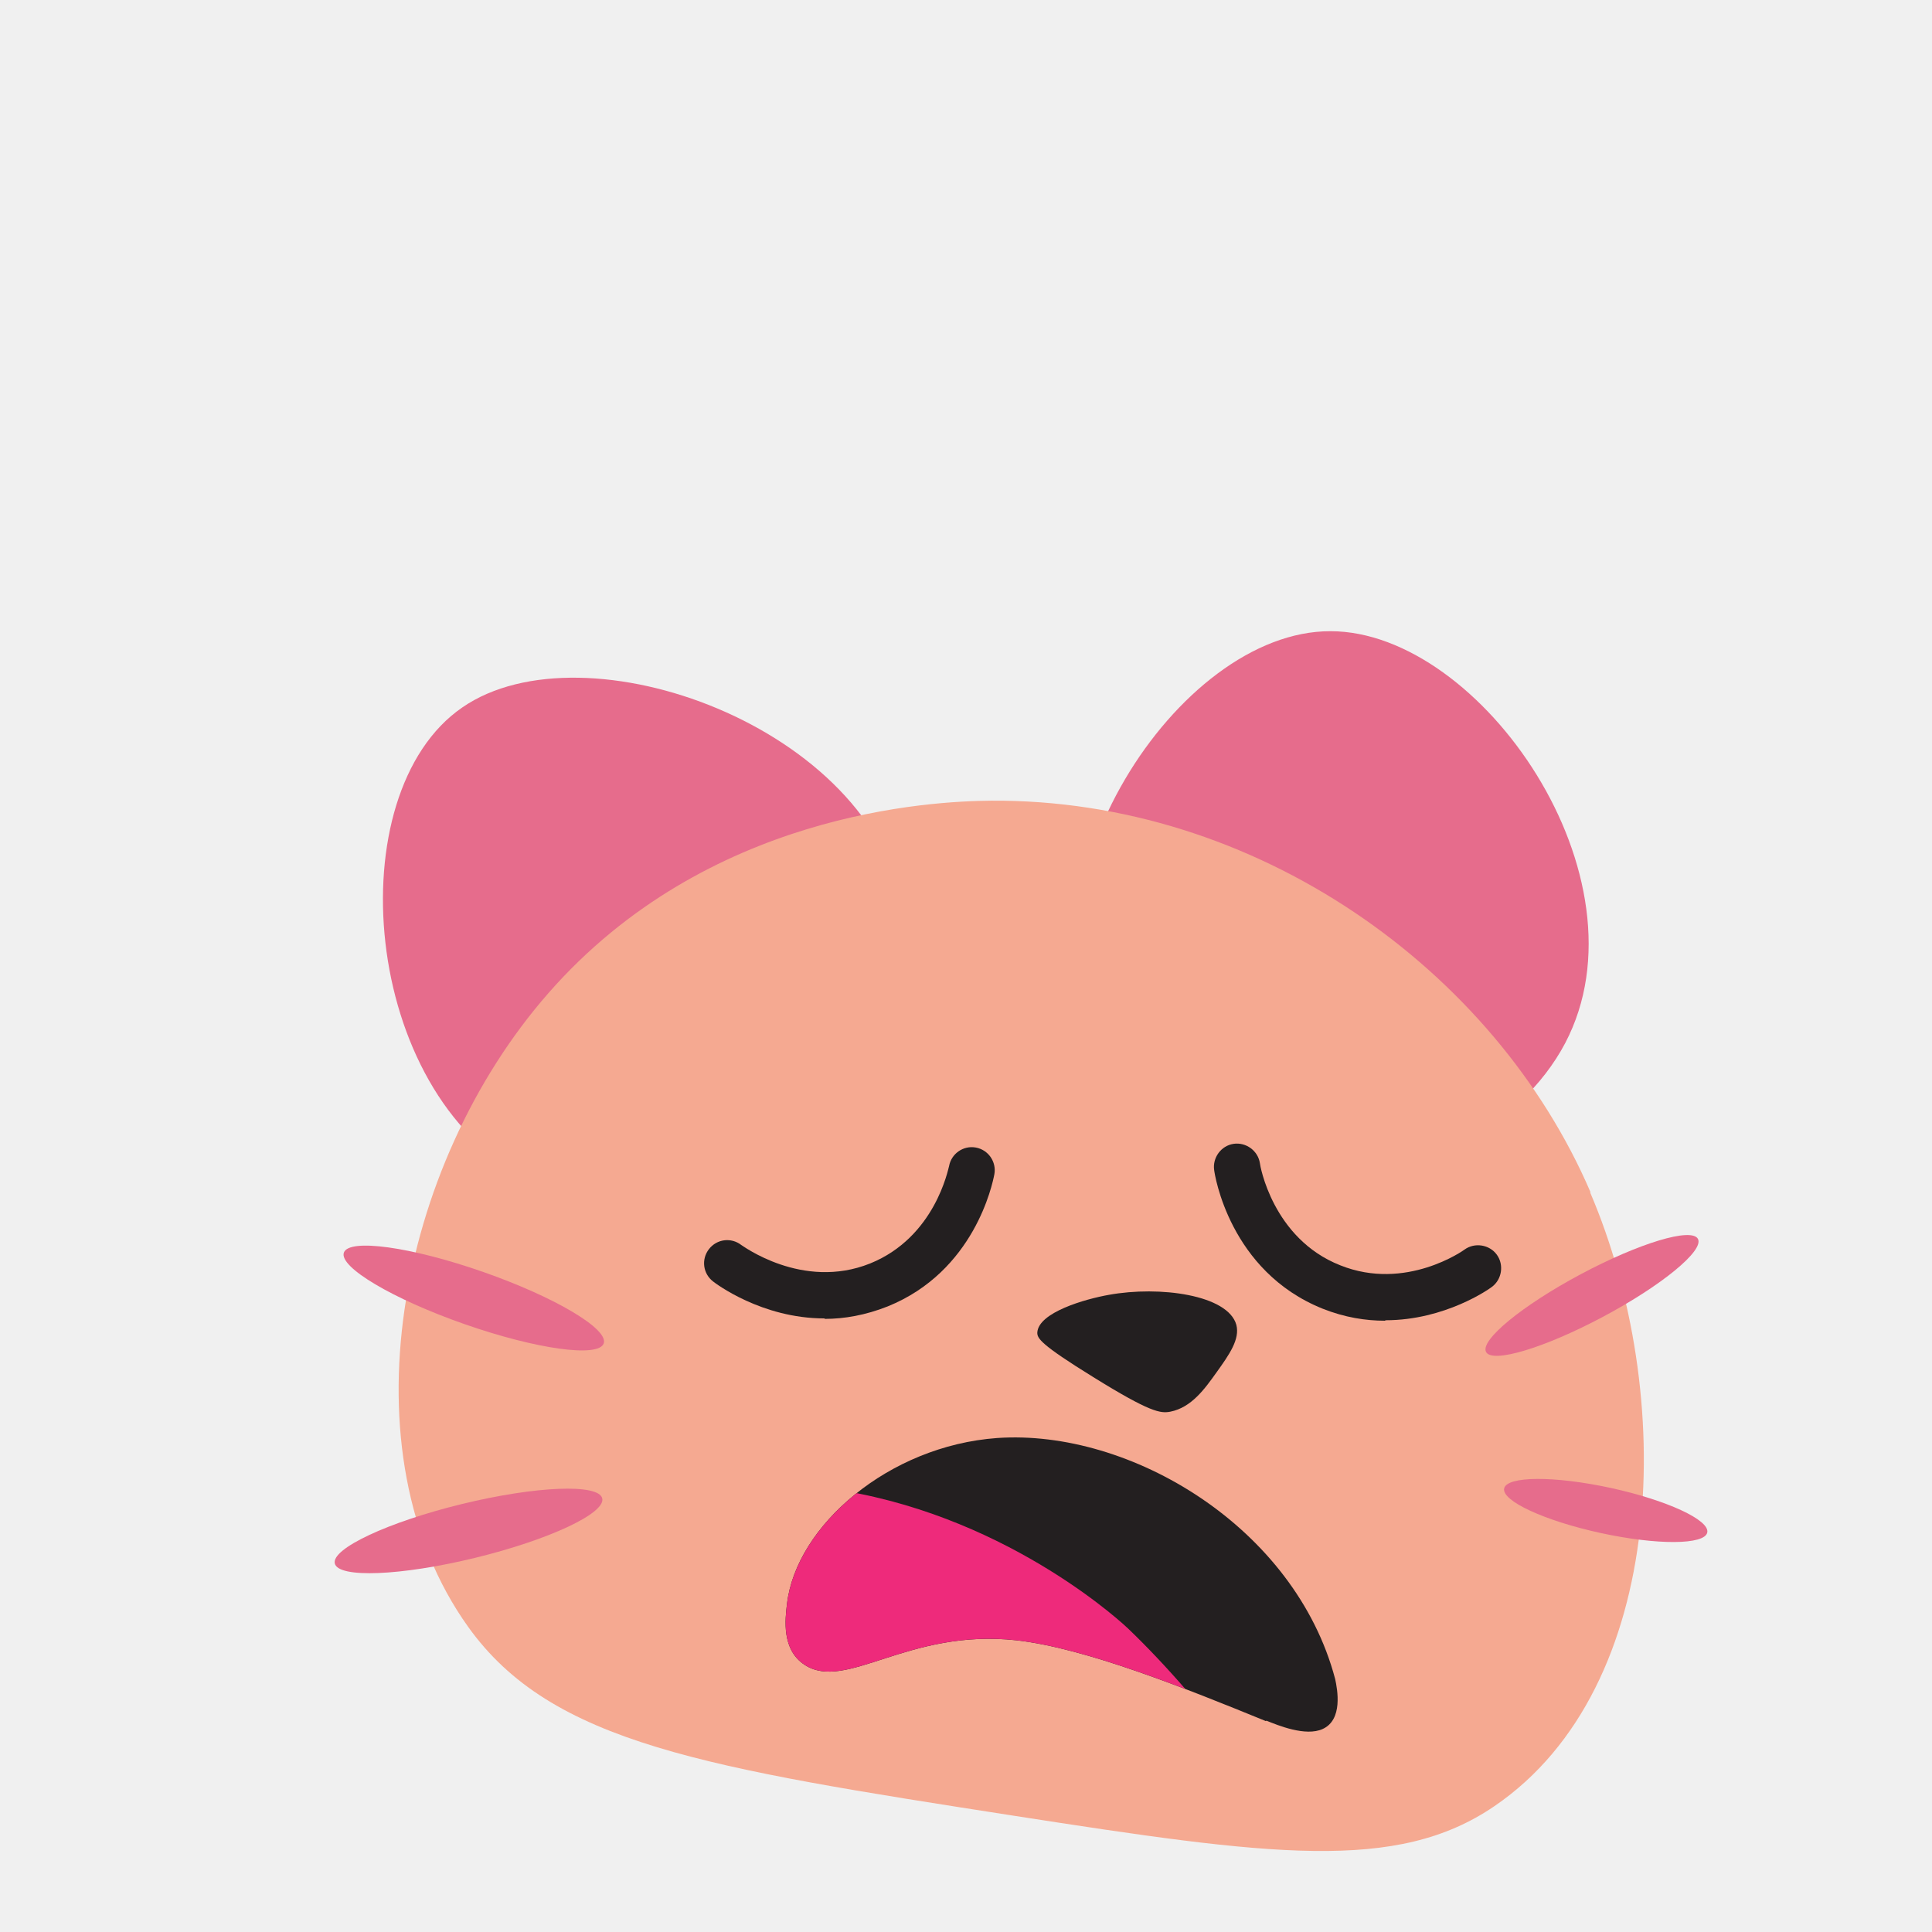
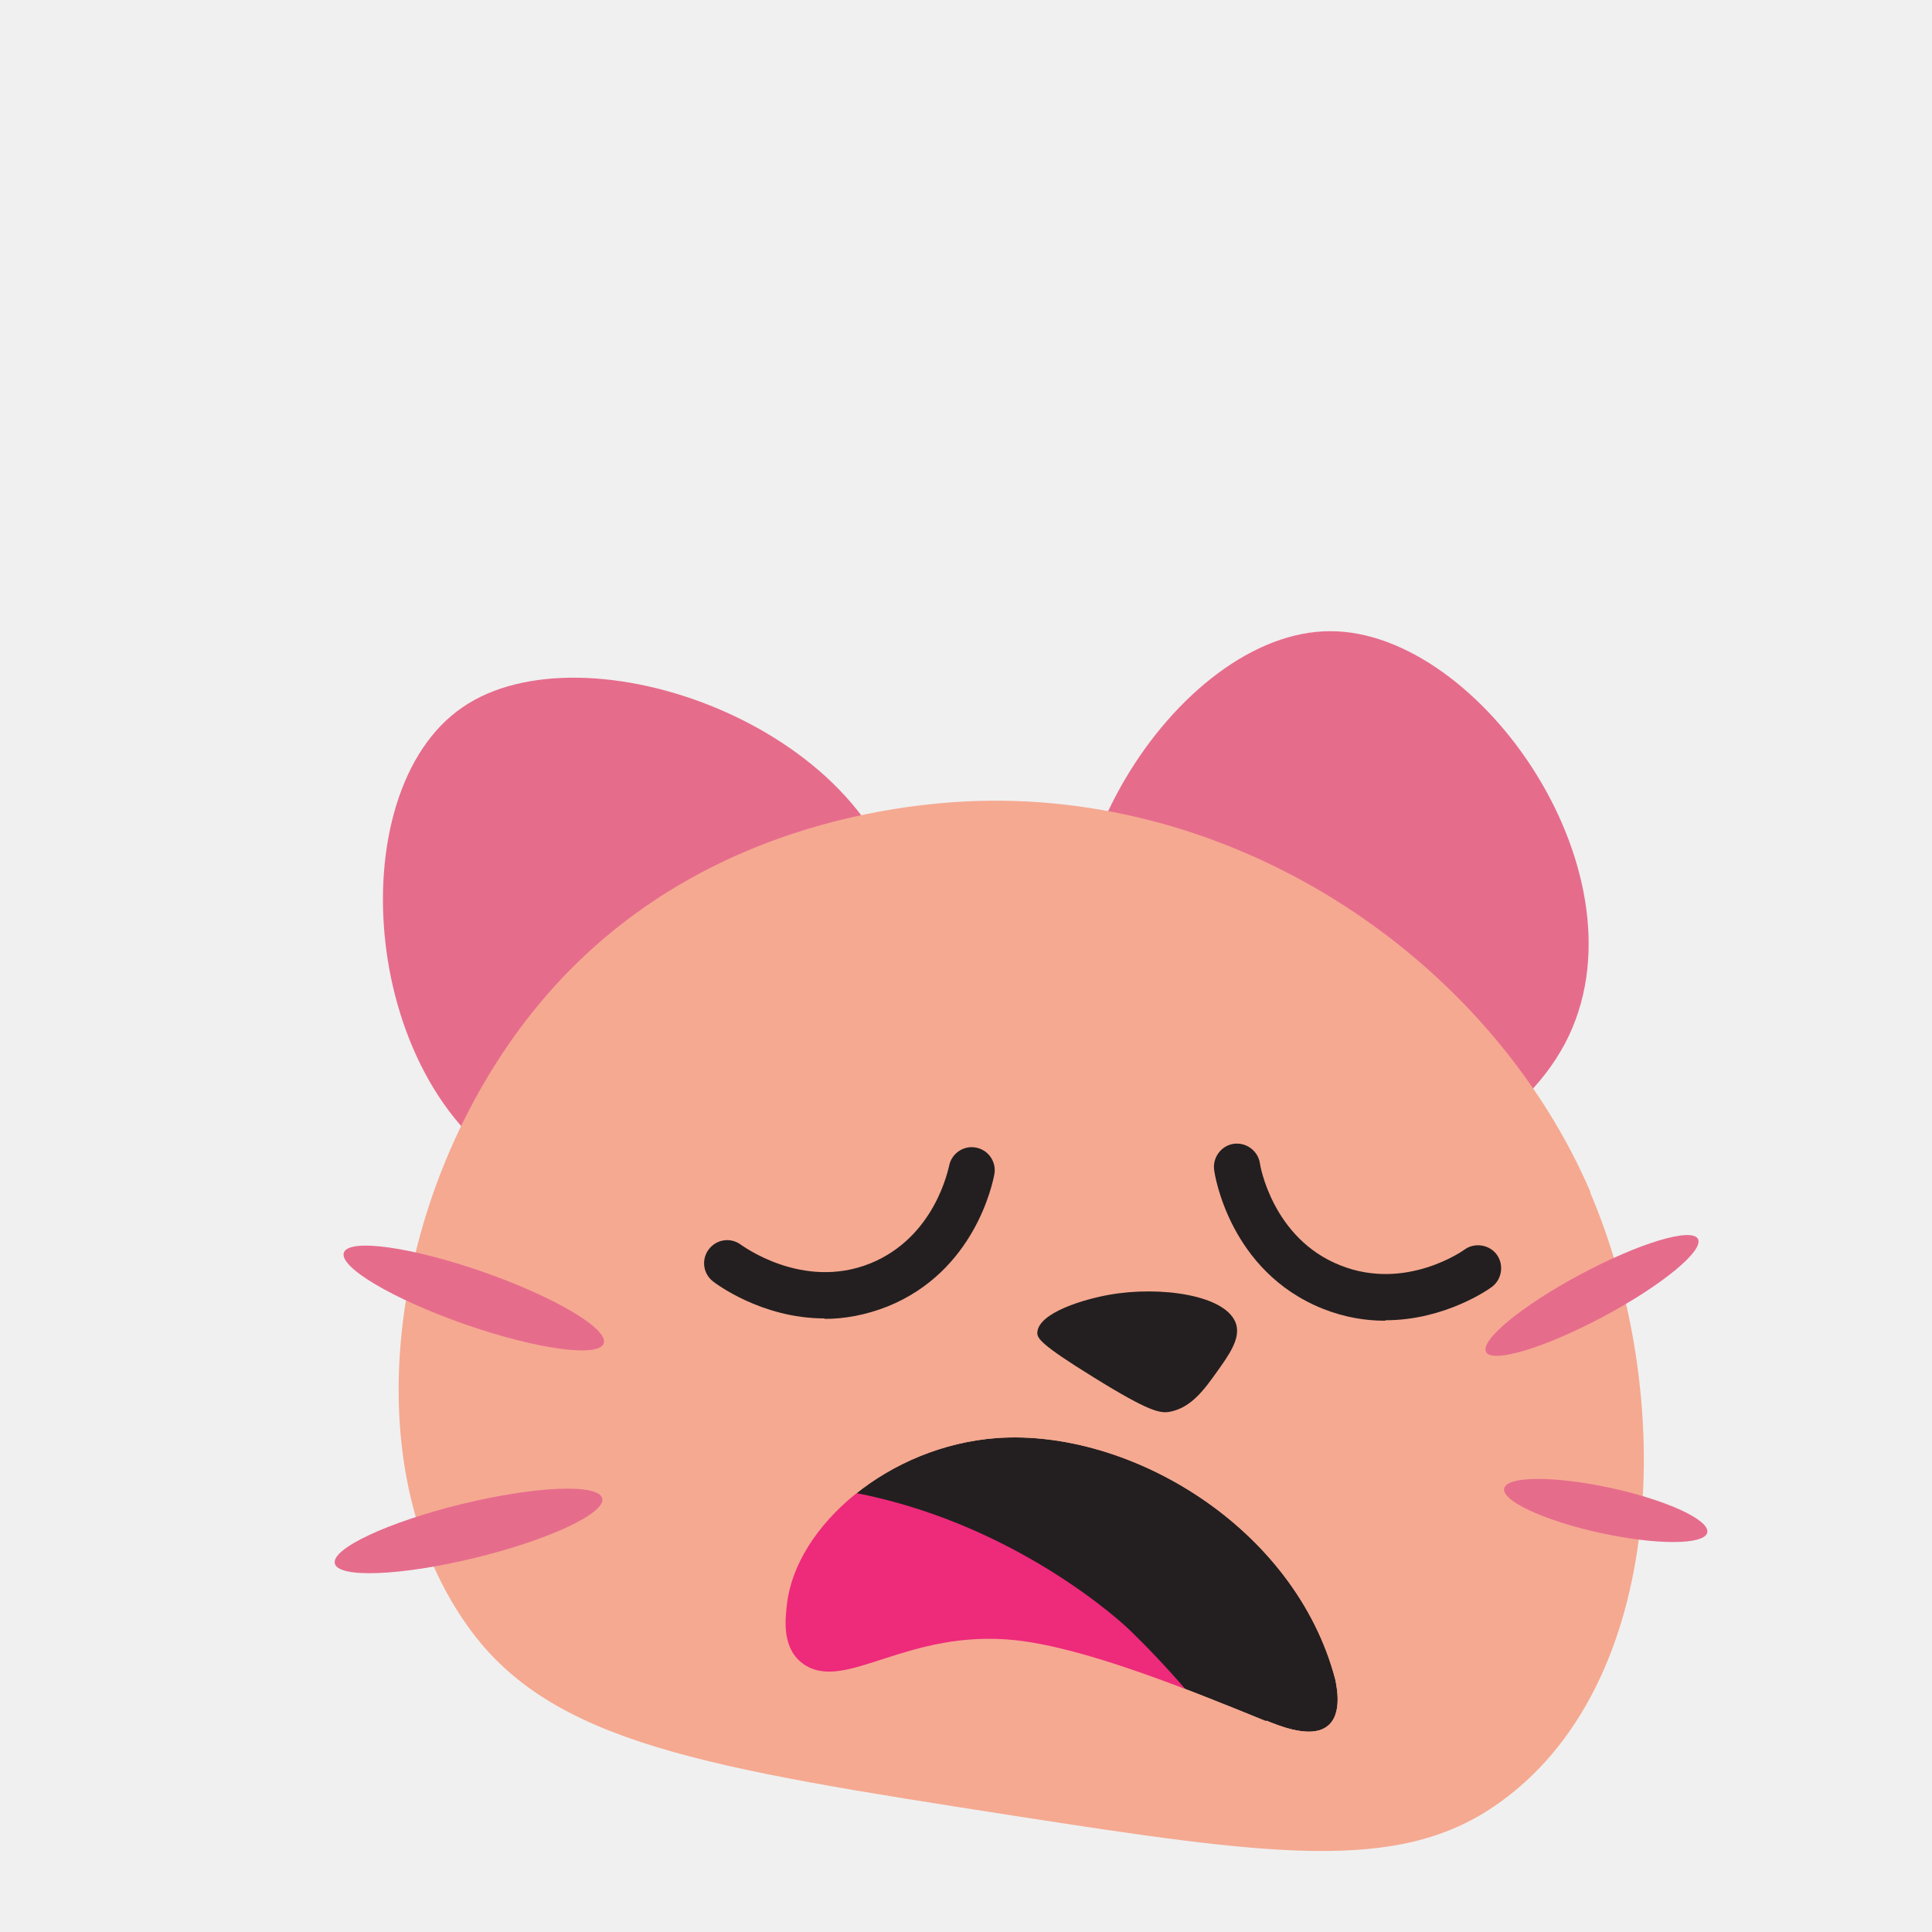
<svg xmlns="http://www.w3.org/2000/svg" width="256" height="256" viewBox="0 0 256 256" fill="none">
  <path d="M119.701 120.602C121.72 133.086 114.683 148.079 101.098 155.116C91.735 159.951 79.312 160.991 69.705 156.034C47.858 144.774 44.676 105.119 61.26 93.738C77.477 82.538 115.723 96.369 119.701 120.602Z" fill="#E66C8C" />
  <path d="M207.393 138.225C201.457 149.484 186.647 157.745 171.349 155.849C160.824 154.563 150.115 148.382 145.281 138.959C134.387 117.602 155.928 83.578 176.306 83.638C196.255 83.638 218.898 116.316 207.393 138.225Z" fill="#E66C8C" />
  <path d="M210.697 157.989C222.08 184.548 221.162 223.528 198.03 239.316C185.057 248.19 168.29 245.865 134.387 240.602C93.51 234.238 73.071 231.055 61.995 215.512C45.533 192.442 52.51 154.562 72.704 131.552C93.693 107.626 123.372 106.157 131.328 106.096C166.332 105.852 198.03 128.37 210.759 157.989H210.697Z" fill="#F5A991" />
-   <path d="M167.801 227.997C169.33 228.609 173.002 230.138 175.266 229.098C177.959 227.874 177.224 223.897 176.918 222.489C171.595 202.357 149.748 189.322 132.124 190.545C117.743 191.586 105.504 202.172 104.281 212.514C104.036 214.595 103.546 218.572 106.606 220.592C112.114 224.203 120.313 215.758 134.694 217.349C143.874 218.389 157.091 223.712 167.739 228.057L167.801 227.997Z" fill="#231F20" />
  <mask id="mask0_1_1092" style="mask-type:luminance" maskUnits="userSpaceOnUse" x="104" y="190" width="74" height="40">
    <path d="M167.801 227.997C169.33 228.609 173.002 230.138 175.266 229.098C177.959 227.874 177.224 223.897 176.918 222.489C171.595 202.357 149.748 189.322 132.124 190.545C117.743 191.586 105.504 202.172 104.281 212.514C104.036 214.595 103.546 218.572 106.606 220.592C112.114 224.203 120.313 215.758 134.694 217.349C143.874 218.389 157.091 223.712 167.739 228.057L167.801 227.997Z" fill="white" />
  </mask>
  <g mask="url(#mask0_1_1092)">
+     <path d="M167.801 227.997C169.33 228.609 173.002 230.138 175.266 229.098C177.959 227.874 177.224 223.897 176.918 222.489C171.595 202.357 149.748 189.322 132.124 190.545C117.743 191.586 105.504 202.172 104.281 212.514C104.036 214.595 103.546 218.572 106.606 220.592C112.114 224.203 120.313 215.758 134.694 217.349C143.874 218.389 157.091 223.712 167.739 228.057L167.801 227.997Z" fill="#231F20" />
    <path d="M105.259 198.01C108.32 196.97 110.828 197.338 111.685 197.521C134.388 201.315 149.442 215.757 149.442 215.757C159.111 224.998 172.635 242.071 170.554 247.946C169.269 251.617 162.232 249.537 148.157 245.436C135.244 241.642 126.8 237.175 119.579 233.198C118.783 232.769 111.746 228.915 103.301 221.448C95.958 214.962 95.04 212.392 94.979 210.372C94.673 204.681 100.609 199.663 105.321 198.01H105.259Z" fill="#EE2A7B" />
  </g>
  <path d="M79.996 178.01C80.665 176.095 73.499 171.851 63.992 168.529C54.484 165.207 46.234 164.065 45.565 165.979C44.896 167.894 52.062 172.139 61.569 175.461C71.077 178.784 79.327 179.924 79.996 178.01Z" fill="#E66C8C" />
  <path d="M226.22 203.067C226.579 201.416 220.846 198.77 213.415 197.156C205.983 195.543 199.669 195.573 199.31 197.224C198.951 198.875 204.685 201.522 212.115 203.136C219.547 204.749 225.862 204.719 226.22 203.067Z" fill="#E66C8C" />
  <path d="M212.446 174.46C220.199 170.322 225.812 165.712 224.985 164.161C224.157 162.611 217.202 164.708 209.45 168.845C201.698 172.983 196.084 177.594 196.912 179.145C197.739 180.695 204.694 178.598 212.446 174.46Z" fill="#E66C8C" />
  <path d="M62.951 206.424C72.736 204.039 80.279 200.509 79.799 198.538C79.319 196.568 70.997 196.905 61.212 199.289C51.427 201.675 43.884 205.206 44.364 207.176C44.845 209.146 53.166 208.809 62.951 206.424Z" fill="#E66C8C" />
  <path d="M137.447 176.59C137.447 177.325 137.814 178.12 144.852 182.465C152.44 187.177 153.786 187.299 155.072 187.055C157.886 186.504 159.661 183.995 161.191 181.853C162.905 179.466 164.312 177.447 163.822 175.55C162.72 171.573 153.664 170.349 146.932 171.573C143.812 172.123 137.569 173.898 137.447 176.59Z" fill="#231F20" />
  <path d="M109.236 174.697C100.914 174.697 94.795 170.046 94.489 169.802C93.143 168.762 92.898 166.865 93.938 165.518C94.979 164.172 96.876 163.928 98.222 164.968C98.283 164.968 106.3 171.026 115.296 167.416C123.924 163.928 125.637 154.871 125.759 154.503C126.065 152.851 127.657 151.75 129.309 152.056C130.961 152.362 132.062 153.952 131.756 155.604C131.511 156.89 129.126 168.456 117.62 173.107C114.684 174.269 111.868 174.759 109.298 174.759L109.236 174.697Z" fill="#231F20" />
  <path d="M183.527 175.002C180.956 175.002 178.203 174.575 175.266 173.412C162.905 168.455 160.946 155.604 160.885 155.053C160.641 153.401 161.802 151.809 163.455 151.565C165.107 151.32 166.698 152.483 166.943 154.136C166.943 154.319 168.595 164.11 177.591 167.66C186.281 171.148 193.991 165.64 194.052 165.579C195.398 164.599 197.356 164.905 198.336 166.251C199.314 167.598 199.009 169.556 197.662 170.536C197.356 170.78 191.482 174.941 183.588 174.941L183.527 175.002Z" fill="#231F20" />
</svg>
